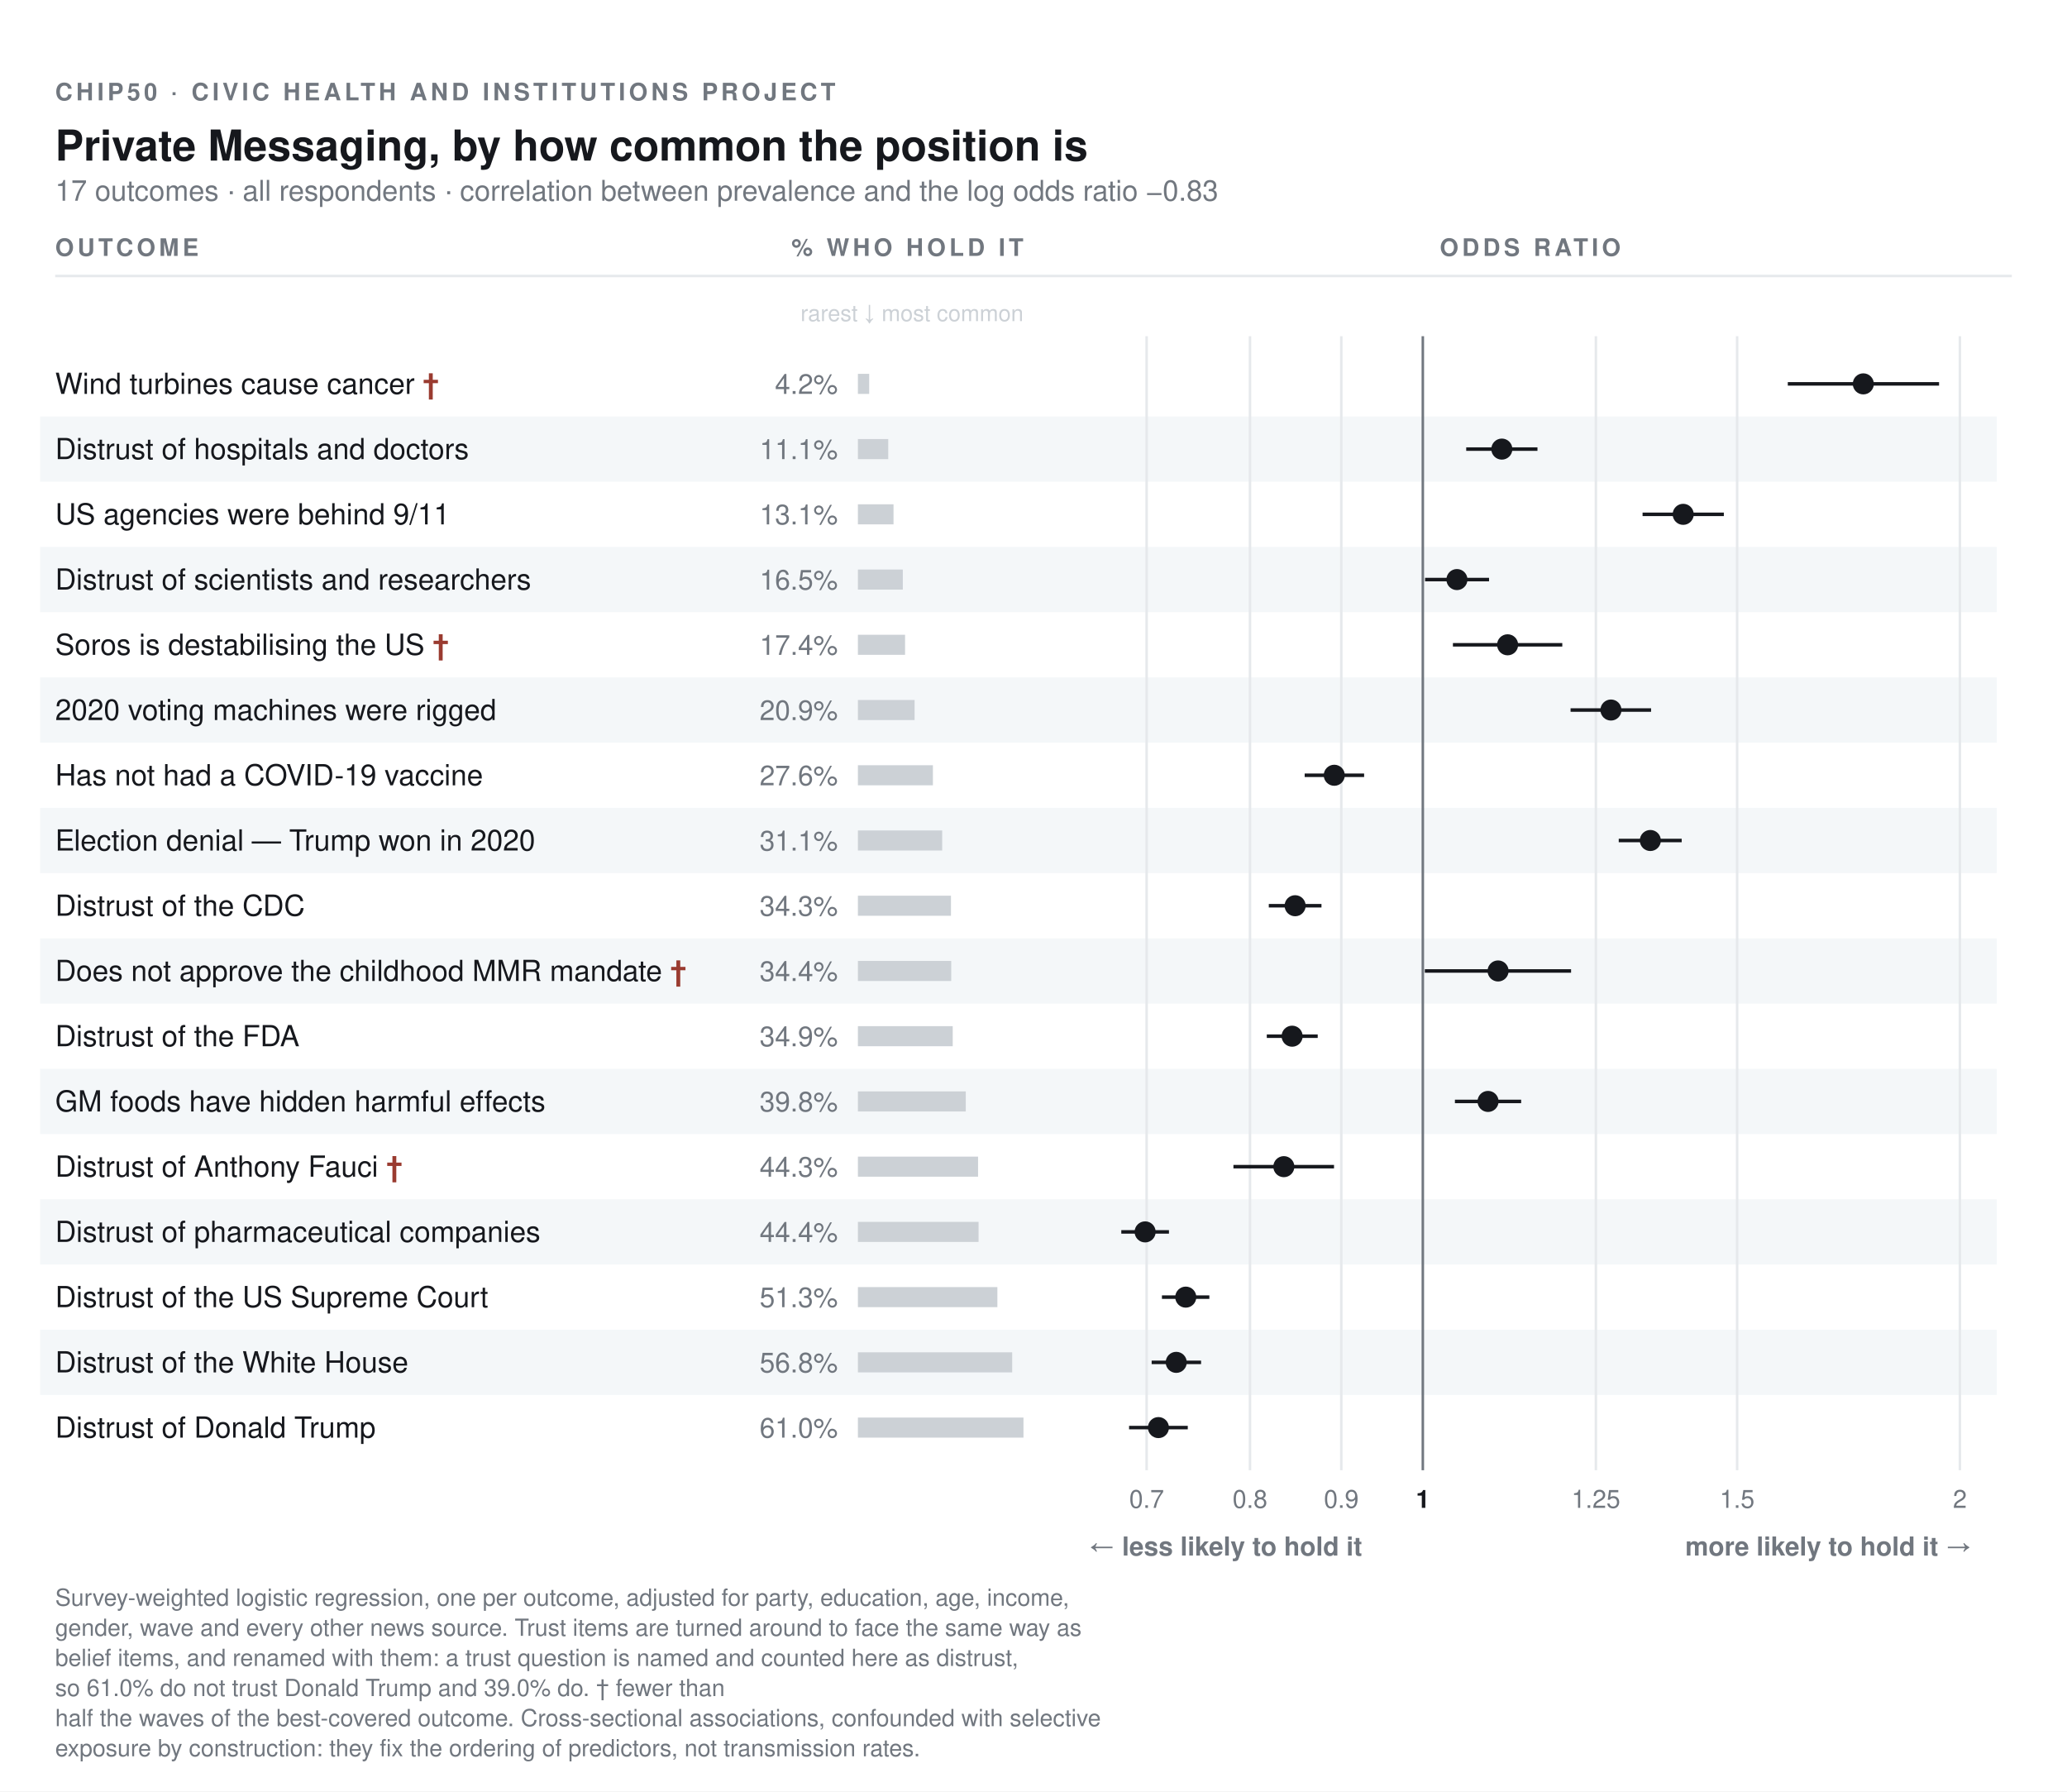
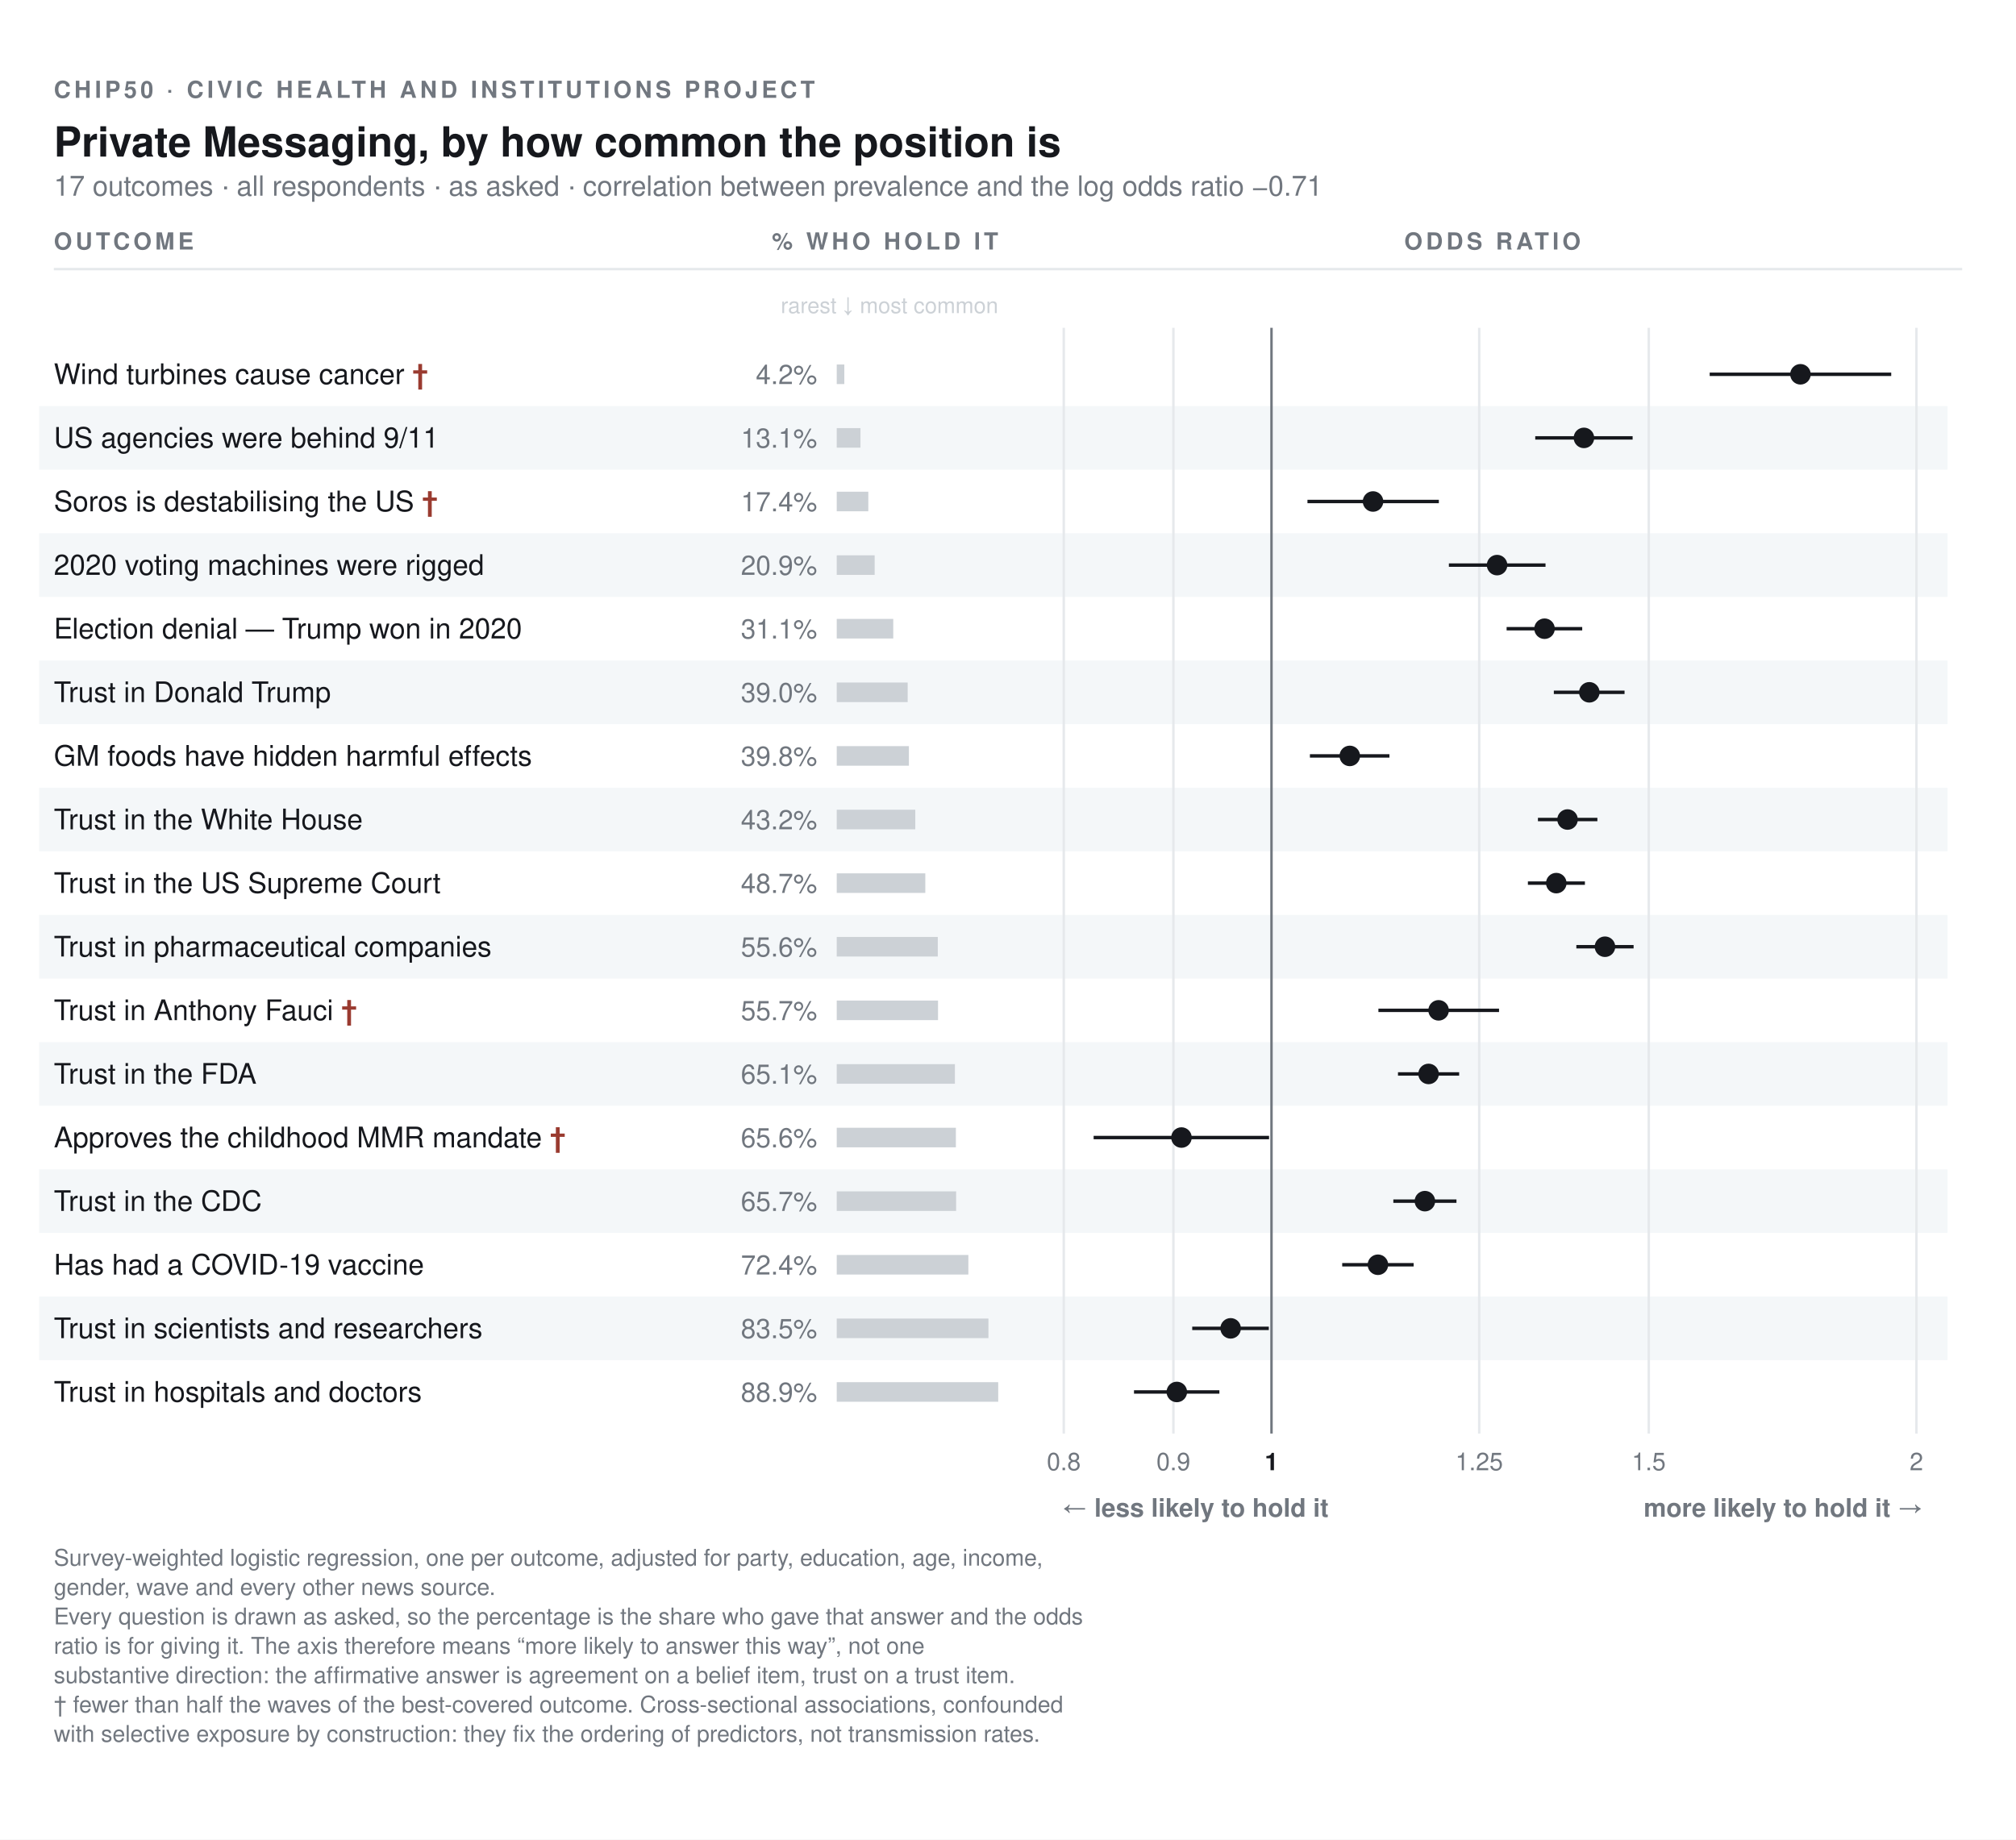
- <svg xmlns="http://www.w3.org/2000/svg" width="824" height="714" viewBox="0 0 824 714" font-family="Helvetica Neue,Helvetica,Arial">
-   <rect width="824" height="714" fill="#fff" />
+ <svg xmlns="http://www.w3.org/2000/svg" width="824" height="752" viewBox="0 0 824 752" font-family="Helvetica Neue,Helvetica,Arial">
+   <rect width="824" height="752" fill="#fff" />
  <g transform="translate(22,22)">
    <text x="0" y="18" fill="#71777f" font-size="9.6" font-weight="700" letter-spacing="1.4">CHIP50 · CIVIC HEALTH AND INSTITUTIONS PROJECT</text>
    <text x="0" y="42" fill="#16181d" font-size="17" font-weight="700">Private Messaging, by how common the position is</text>
-     <text x="0" y="58" fill="#71777f" font-size="11.4">17 outcomes · all respondents · correlation between prevalence and the log odds ratio −0.83</text>
+     <text x="0" y="58" fill="#71777f" font-size="11.4">17 outcomes · all respondents · as asked · correlation between prevalence and the log odds ratio −0.71</text>
    <text x="0" y="80" fill="#71777f" font-size="9.6" font-weight="700" letter-spacing="1.4">OUTCOME</text>
    <text x="386" y="80" fill="#71777f" font-size="9.6" font-weight="700" letter-spacing="1.4" text-anchor="end">% WHO HOLD IT</text>
    <text x="588.0" y="80" fill="#71777f" font-size="9.6" font-weight="700" letter-spacing="1.4" text-anchor="middle">ODDS RATIO</text>
    <line x1="0" y1="88" x2="780" y2="88" stroke="#e6e9ec" />
    <text x="386" y="106" fill="#ccd1d6" font-size="9" text-anchor="end">rarest ↓ most common</text>
    <rect x="-6" y="144" width="780" height="26" fill="#f4f7f9" />
    <rect x="-6" y="196" width="780" height="26" fill="#f4f7f9" />
    <rect x="-6" y="248" width="780" height="26" fill="#f4f7f9" />
    <rect x="-6" y="300" width="780" height="26" fill="#f4f7f9" />
    <rect x="-6" y="352" width="780" height="26" fill="#f4f7f9" />
    <rect x="-6" y="404" width="780" height="26" fill="#f4f7f9" />
    <rect x="-6" y="456" width="780" height="26" fill="#f4f7f9" />
    <rect x="-6" y="508" width="780" height="26" fill="#f4f7f9" />
-     <line x1="435.1" y1="112" x2="435.1" y2="564" stroke="#e6e9ec" />
-     <text x="435.1" y="579" fill="#71777f" font-size="10" font-weight="400" text-anchor="middle">0.7</text>
-     <line x1="476.3" y1="112" x2="476.3" y2="564" stroke="#e6e9ec" />
-     <text x="476.3" y="579" fill="#71777f" font-size="10" font-weight="400" text-anchor="middle">0.8</text>
-     <line x1="512.7" y1="112" x2="512.7" y2="564" stroke="#e6e9ec" />
-     <text x="512.7" y="579" fill="#71777f" font-size="10" font-weight="400" text-anchor="middle">0.9</text>
-     <line x1="545.2" y1="112" x2="545.2" y2="564" stroke="#71777f" />
-     <text x="545.2" y="579" fill="#16181d" font-size="10" font-weight="600" text-anchor="middle">1</text>
-     <line x1="614.2" y1="112" x2="614.2" y2="564" stroke="#e6e9ec" />
-     <text x="614.2" y="579" fill="#71777f" font-size="10" font-weight="400" text-anchor="middle">1.25</text>
-     <line x1="670.5" y1="112" x2="670.5" y2="564" stroke="#e6e9ec" />
-     <text x="670.5" y="579" fill="#71777f" font-size="10" font-weight="400" text-anchor="middle">1.5</text>
-     <line x1="759.3" y1="112" x2="759.3" y2="564" stroke="#e6e9ec" />
-     <text x="759.3" y="579" fill="#71777f" font-size="10" font-weight="400" text-anchor="middle">2</text>
+     <line x1="412.8" y1="112" x2="412.8" y2="564" stroke="#e6e9ec" />
+     <text x="412.8" y="579" fill="#71777f" font-size="10" font-weight="400" text-anchor="middle">0.8</text>
+     <line x1="457.6" y1="112" x2="457.6" y2="564" stroke="#e6e9ec" />
+     <text x="457.6" y="579" fill="#71777f" font-size="10" font-weight="400" text-anchor="middle">0.9</text>
+     <line x1="497.7" y1="112" x2="497.7" y2="564" stroke="#71777f" />
+     <text x="497.7" y="579" fill="#16181d" font-size="10" font-weight="600" text-anchor="middle">1</text>
+     <line x1="582.6" y1="112" x2="582.6" y2="564" stroke="#e6e9ec" />
+     <text x="582.6" y="579" fill="#71777f" font-size="10" font-weight="400" text-anchor="middle">1.25</text>
+     <line x1="651.9" y1="112" x2="651.9" y2="564" stroke="#e6e9ec" />
+     <text x="651.9" y="579" fill="#71777f" font-size="10" font-weight="400" text-anchor="middle">1.5</text>
+     <line x1="761.3" y1="112" x2="761.3" y2="564" stroke="#e6e9ec" />
+     <text x="761.3" y="579" fill="#71777f" font-size="10" font-weight="400" text-anchor="middle">2</text>
    <text x="0" y="135.0" fill="#16181d" font-size="11.6">Wind turbines cause cancer <tspan fill="#9a3b30" font-weight="700">†</tspan>
    </text>
    <text x="312" y="135.0" fill="#71777f" font-size="11" text-anchor="end">4.2%</text>
-     <rect x="320" y="127.0" width="4.5" height="8" fill="#ccd1d6" />
-     <line x1="690.7" y1="131.0" x2="751.0" y2="131.0" stroke="#16181d" stroke-width="1.4" />
-     <circle cx="720.8" cy="131.0" r="4.2" fill="#16181d" />
-     <text x="0" y="161.0" fill="#16181d" font-size="11.6">Distrust of hospitals and doctors</text>
-     <text x="312" y="161.0" fill="#71777f" font-size="11" text-anchor="end">11.1%</text>
-     <rect x="320" y="153.0" width="12.1" height="8" fill="#ccd1d6" />
-     <line x1="562.5" y1="157.0" x2="590.9" y2="157.0" stroke="#16181d" stroke-width="1.4" />
-     <circle cx="576.7" cy="157.0" r="4.2" fill="#16181d" />
-     <text x="0" y="187.0" fill="#16181d" font-size="11.6">US agencies were behind 9/11</text>
-     <text x="312" y="187.0" fill="#71777f" font-size="11" text-anchor="end">13.1%</text>
-     <rect x="320" y="179.0" width="14.2" height="8" fill="#ccd1d6" />
-     <line x1="632.8" y1="183.0" x2="665.2" y2="183.0" stroke="#16181d" stroke-width="1.4" />
-     <circle cx="649.0" cy="183.0" r="4.2" fill="#16181d" />
-     <text x="0" y="213.0" fill="#16181d" font-size="11.6">Distrust of scientists and researchers</text>
-     <text x="312" y="213.0" fill="#71777f" font-size="11" text-anchor="end">16.5%</text>
-     <rect x="320" y="205.0" width="17.9" height="8" fill="#ccd1d6" />
-     <line x1="546.1" y1="209.0" x2="571.6" y2="209.0" stroke="#16181d" stroke-width="1.4" />
-     <circle cx="558.8" cy="209.0" r="4.2" fill="#16181d" />
-     <text x="0" y="239.0" fill="#16181d" font-size="11.6">Soros is destabilising the US <tspan fill="#9a3b30" font-weight="700">†</tspan>
+     <rect x="320" y="127.0" width="3.1" height="8" fill="#ccd1d6" />
+     <line x1="676.8" y1="131.0" x2="751.0" y2="131.0" stroke="#16181d" stroke-width="1.4" />
+     <circle cx="713.9" cy="131.0" r="4.2" fill="#16181d" />
+     <text x="0" y="161.0" fill="#16181d" font-size="11.6">US agencies were behind 9/11</text>
+     <text x="312" y="161.0" fill="#71777f" font-size="11" text-anchor="end">13.1%</text>
+     <rect x="320" y="153.0" width="9.7" height="8" fill="#ccd1d6" />
+     <line x1="605.5" y1="157.0" x2="645.3" y2="157.0" stroke="#16181d" stroke-width="1.4" />
+     <circle cx="625.4" cy="157.0" r="4.2" fill="#16181d" />
+     <text x="0" y="187.0" fill="#16181d" font-size="11.6">Soros is destabilising the US <tspan fill="#9a3b30" font-weight="700">†</tspan>
    </text>
-     <text x="312" y="239.0" fill="#71777f" font-size="11" text-anchor="end">17.4%</text>
-     <rect x="320" y="231.0" width="18.8" height="8" fill="#ccd1d6" />
-     <line x1="557.2" y1="235.0" x2="600.8" y2="235.0" stroke="#16181d" stroke-width="1.4" />
-     <circle cx="579.0" cy="235.0" r="4.2" fill="#16181d" />
-     <text x="0" y="265.0" fill="#16181d" font-size="11.6">2020 voting machines were rigged</text>
-     <text x="312" y="265.0" fill="#71777f" font-size="11" text-anchor="end">20.9%</text>
-     <rect x="320" y="257.0" width="22.6" height="8" fill="#ccd1d6" />
-     <line x1="604.1" y1="261.0" x2="636.2" y2="261.0" stroke="#16181d" stroke-width="1.4" />
-     <circle cx="620.2" cy="261.0" r="4.2" fill="#16181d" />
-     <text x="0" y="291.0" fill="#16181d" font-size="11.6">Has not had a COVID-19 vaccine</text>
-     <text x="312" y="291.0" fill="#71777f" font-size="11" text-anchor="end">27.6%</text>
-     <rect x="320" y="283.0" width="29.9" height="8" fill="#ccd1d6" />
-     <line x1="498.1" y1="287.0" x2="521.8" y2="287.0" stroke="#16181d" stroke-width="1.4" />
-     <circle cx="509.9" cy="287.0" r="4.2" fill="#16181d" />
-     <text x="0" y="317.0" fill="#16181d" font-size="11.6">Election denial — Trump won in 2020</text>
-     <text x="312" y="317.0" fill="#71777f" font-size="11" text-anchor="end">31.1%</text>
-     <rect x="320" y="309.0" width="33.6" height="8" fill="#ccd1d6" />
-     <line x1="623.3" y1="313.0" x2="648.4" y2="313.0" stroke="#16181d" stroke-width="1.4" />
-     <circle cx="635.9" cy="313.0" r="4.2" fill="#16181d" />
-     <text x="0" y="343.0" fill="#16181d" font-size="11.6">Distrust of the CDC</text>
-     <text x="312" y="343.0" fill="#71777f" font-size="11" text-anchor="end">34.3%</text>
-     <rect x="320" y="335.0" width="37.1" height="8" fill="#ccd1d6" />
-     <line x1="483.8" y1="339.0" x2="504.8" y2="339.0" stroke="#16181d" stroke-width="1.4" />
-     <circle cx="494.3" cy="339.0" r="4.2" fill="#16181d" />
-     <text x="0" y="369.0" fill="#16181d" font-size="11.6">Does not approve the childhood MMR mandate <tspan fill="#9a3b30" font-weight="700">†</tspan>
+     <text x="312" y="187.0" fill="#71777f" font-size="11" text-anchor="end">17.4%</text>
+     <rect x="320" y="179.0" width="12.9" height="8" fill="#ccd1d6" />
+     <line x1="512.4" y1="183.0" x2="566.1" y2="183.0" stroke="#16181d" stroke-width="1.4" />
+     <circle cx="539.2" cy="183.0" r="4.2" fill="#16181d" />
+     <text x="0" y="213.0" fill="#16181d" font-size="11.6">2020 voting machines were rigged</text>
+     <text x="312" y="213.0" fill="#71777f" font-size="11" text-anchor="end">20.9%</text>
+     <rect x="320" y="205.0" width="15.5" height="8" fill="#ccd1d6" />
+     <line x1="570.2" y1="209.0" x2="609.7" y2="209.0" stroke="#16181d" stroke-width="1.4" />
+     <circle cx="589.9" cy="209.0" r="4.2" fill="#16181d" />
+     <text x="0" y="239.0" fill="#16181d" font-size="11.6">Election denial — Trump won in 2020</text>
+     <text x="312" y="239.0" fill="#71777f" font-size="11" text-anchor="end">31.1%</text>
+     <rect x="320" y="231.0" width="23.1" height="8" fill="#ccd1d6" />
+     <line x1="593.8" y1="235.0" x2="624.7" y2="235.0" stroke="#16181d" stroke-width="1.4" />
+     <circle cx="609.3" cy="235.0" r="4.2" fill="#16181d" />
+     <text x="0" y="265.0" fill="#16181d" font-size="11.6">Trust in Donald Trump</text>
+     <text x="312" y="265.0" fill="#71777f" font-size="11" text-anchor="end">39.0%</text>
+     <rect x="320" y="257.0" width="29.0" height="8" fill="#ccd1d6" />
+     <line x1="613.1" y1="261.0" x2="642.0" y2="261.0" stroke="#16181d" stroke-width="1.4" />
+     <circle cx="627.6" cy="261.0" r="4.2" fill="#16181d" />
+     <text x="0" y="291.0" fill="#16181d" font-size="11.6">GM foods have hidden harmful effects</text>
+     <text x="312" y="291.0" fill="#71777f" font-size="11" text-anchor="end">39.8%</text>
+     <rect x="320" y="283.0" width="29.5" height="8" fill="#ccd1d6" />
+     <line x1="513.4" y1="287.0" x2="545.9" y2="287.0" stroke="#16181d" stroke-width="1.4" />
+     <circle cx="529.7" cy="287.0" r="4.2" fill="#16181d" />
+     <text x="0" y="317.0" fill="#16181d" font-size="11.6">Trust in the White House</text>
+     <text x="312" y="317.0" fill="#71777f" font-size="11" text-anchor="end">43.2%</text>
+     <rect x="320" y="309.0" width="32.1" height="8" fill="#ccd1d6" />
+     <line x1="606.6" y1="313.0" x2="630.9" y2="313.0" stroke="#16181d" stroke-width="1.4" />
+     <circle cx="618.7" cy="313.0" r="4.2" fill="#16181d" />
+     <text x="0" y="343.0" fill="#16181d" font-size="11.6">Trust in the US Supreme Court</text>
+     <text x="312" y="343.0" fill="#71777f" font-size="11" text-anchor="end">48.7%</text>
+     <rect x="320" y="335.0" width="36.2" height="8" fill="#ccd1d6" />
+     <line x1="602.5" y1="339.0" x2="625.8" y2="339.0" stroke="#16181d" stroke-width="1.4" />
+     <circle cx="614.1" cy="339.0" r="4.2" fill="#16181d" />
+     <text x="0" y="369.0" fill="#16181d" font-size="11.6">Trust in pharmaceutical companies</text>
+     <text x="312" y="369.0" fill="#71777f" font-size="11" text-anchor="end">55.6%</text>
+     <rect x="320" y="361.0" width="41.3" height="8" fill="#ccd1d6" />
+     <line x1="622.3" y1="365.0" x2="645.7" y2="365.0" stroke="#16181d" stroke-width="1.4" />
+     <circle cx="634.0" cy="365.0" r="4.2" fill="#16181d" />
+     <text x="0" y="395.0" fill="#16181d" font-size="11.6">Trust in Anthony Fauci <tspan fill="#9a3b30" font-weight="700">†</tspan>
    </text>
-     <text x="312" y="369.0" fill="#71777f" font-size="11" text-anchor="end">34.4%</text>
-     <rect x="320" y="361.0" width="37.2" height="8" fill="#ccd1d6" />
-     <line x1="546.0" y1="365.0" x2="604.3" y2="365.0" stroke="#16181d" stroke-width="1.4" />
-     <circle cx="575.2" cy="365.0" r="4.2" fill="#16181d" />
-     <text x="0" y="395.0" fill="#16181d" font-size="11.6">Distrust of the FDA</text>
-     <text x="312" y="395.0" fill="#71777f" font-size="11" text-anchor="end">34.9%</text>
-     <rect x="320" y="387.0" width="37.8" height="8" fill="#ccd1d6" />
-     <line x1="483.0" y1="391.0" x2="503.3" y2="391.0" stroke="#16181d" stroke-width="1.4" />
-     <circle cx="493.1" cy="391.0" r="4.2" fill="#16181d" />
-     <text x="0" y="421.0" fill="#16181d" font-size="11.6">GM foods have hidden harmful effects</text>
-     <text x="312" y="421.0" fill="#71777f" font-size="11" text-anchor="end">39.8%</text>
-     <rect x="320" y="413.0" width="43.0" height="8" fill="#ccd1d6" />
-     <line x1="558.0" y1="417.0" x2="584.4" y2="417.0" stroke="#16181d" stroke-width="1.4" />
-     <circle cx="571.2" cy="417.0" r="4.2" fill="#16181d" />
-     <text x="0" y="447.0" fill="#16181d" font-size="11.6">Distrust of Anthony Fauci <tspan fill="#9a3b30" font-weight="700">†</tspan>
+     <text x="312" y="395.0" fill="#71777f" font-size="11" text-anchor="end">55.7%</text>
+     <rect x="320" y="387.0" width="41.4" height="8" fill="#ccd1d6" />
+     <line x1="541.4" y1="391.0" x2="590.7" y2="391.0" stroke="#16181d" stroke-width="1.4" />
+     <circle cx="566.0" cy="391.0" r="4.2" fill="#16181d" />
+     <text x="0" y="421.0" fill="#16181d" font-size="11.6">Trust in the FDA</text>
+     <text x="312" y="421.0" fill="#71777f" font-size="11" text-anchor="end">65.1%</text>
+     <rect x="320" y="413.0" width="48.3" height="8" fill="#ccd1d6" />
+     <line x1="549.4" y1="417.0" x2="574.4" y2="417.0" stroke="#16181d" stroke-width="1.4" />
+     <circle cx="561.9" cy="417.0" r="4.2" fill="#16181d" />
+     <text x="0" y="447.0" fill="#16181d" font-size="11.6">Approves the childhood MMR mandate <tspan fill="#9a3b30" font-weight="700">†</tspan>
    </text>
-     <text x="312" y="447.0" fill="#71777f" font-size="11" text-anchor="end">44.3%</text>
-     <rect x="320" y="439.0" width="47.9" height="8" fill="#ccd1d6" />
-     <line x1="469.7" y1="443.0" x2="509.8" y2="443.0" stroke="#16181d" stroke-width="1.4" />
-     <circle cx="489.8" cy="443.0" r="4.2" fill="#16181d" />
-     <text x="0" y="473.0" fill="#16181d" font-size="11.6">Distrust of pharmaceutical companies</text>
-     <text x="312" y="473.0" fill="#71777f" font-size="11" text-anchor="end">44.4%</text>
-     <rect x="320" y="465.0" width="48.1" height="8" fill="#ccd1d6" />
-     <line x1="425.0" y1="469.0" x2="444.0" y2="469.0" stroke="#16181d" stroke-width="1.4" />
-     <circle cx="434.5" cy="469.0" r="4.2" fill="#16181d" />
-     <text x="0" y="499.0" fill="#16181d" font-size="11.6">Distrust of the US Supreme Court</text>
-     <text x="312" y="499.0" fill="#71777f" font-size="11" text-anchor="end">51.3%</text>
-     <rect x="320" y="491.0" width="55.6" height="8" fill="#ccd1d6" />
-     <line x1="441.2" y1="495.0" x2="460.1" y2="495.0" stroke="#16181d" stroke-width="1.4" />
-     <circle cx="450.7" cy="495.0" r="4.2" fill="#16181d" />
-     <text x="0" y="525.0" fill="#16181d" font-size="11.6">Distrust of the White House</text>
-     <text x="312" y="525.0" fill="#71777f" font-size="11" text-anchor="end">56.8%</text>
-     <rect x="320" y="517.0" width="61.5" height="8" fill="#ccd1d6" />
-     <line x1="437.1" y1="521.0" x2="456.8" y2="521.0" stroke="#16181d" stroke-width="1.4" />
-     <circle cx="446.9" cy="521.0" r="4.2" fill="#16181d" />
-     <text x="0" y="551.0" fill="#16181d" font-size="11.6">Distrust of Donald Trump</text>
-     <text x="312" y="551.0" fill="#71777f" font-size="11" text-anchor="end">61.0%</text>
+     <text x="312" y="447.0" fill="#71777f" font-size="11" text-anchor="end">65.6%</text>
+     <rect x="320" y="439.0" width="48.7" height="8" fill="#ccd1d6" />
+     <line x1="425.0" y1="443.0" x2="496.7" y2="443.0" stroke="#16181d" stroke-width="1.4" />
+     <circle cx="460.9" cy="443.0" r="4.2" fill="#16181d" />
+     <text x="0" y="473.0" fill="#16181d" font-size="11.6">Trust in the CDC</text>
+     <text x="312" y="473.0" fill="#71777f" font-size="11" text-anchor="end">65.7%</text>
+     <rect x="320" y="465.0" width="48.8" height="8" fill="#ccd1d6" />
+     <line x1="547.5" y1="469.0" x2="573.3" y2="469.0" stroke="#16181d" stroke-width="1.4" />
+     <circle cx="560.4" cy="469.0" r="4.2" fill="#16181d" />
+     <text x="0" y="499.0" fill="#16181d" font-size="11.6">Has had a COVID-19 vaccine</text>
+     <text x="312" y="499.0" fill="#71777f" font-size="11" text-anchor="end">72.4%</text>
+     <rect x="320" y="491.0" width="53.8" height="8" fill="#ccd1d6" />
+     <line x1="526.6" y1="495.0" x2="555.8" y2="495.0" stroke="#16181d" stroke-width="1.4" />
+     <circle cx="541.2" cy="495.0" r="4.2" fill="#16181d" />
+     <text x="0" y="525.0" fill="#16181d" font-size="11.6">Trust in scientists and researchers</text>
+     <text x="312" y="525.0" fill="#71777f" font-size="11" text-anchor="end">83.5%</text>
+     <rect x="320" y="517.0" width="62.0" height="8" fill="#ccd1d6" />
+     <line x1="465.3" y1="521.0" x2="496.6" y2="521.0" stroke="#16181d" stroke-width="1.4" />
+     <circle cx="481.0" cy="521.0" r="4.2" fill="#16181d" />
+     <text x="0" y="551.0" fill="#16181d" font-size="11.6">Trust in hospitals and doctors</text>
+     <text x="312" y="551.0" fill="#71777f" font-size="11" text-anchor="end">88.9%</text>
    <rect x="320" y="543.0" width="66.0" height="8" fill="#ccd1d6" />
-     <line x1="428.1" y1="547.0" x2="451.5" y2="547.0" stroke="#16181d" stroke-width="1.4" />
-     <circle cx="439.8" cy="547.0" r="4.2" fill="#16181d" />
+     <line x1="441.5" y1="547.0" x2="476.4" y2="547.0" stroke="#16181d" stroke-width="1.4" />
+     <circle cx="459.0" cy="547.0" r="4.2" fill="#16181d" />
    <text x="412" y="598" fill="#71777f" font-size="10.4" font-weight="600">← less likely to hold it</text>
    <text x="764" y="598" fill="#71777f" font-size="10.4" font-weight="600" text-anchor="end">more likely to hold it →</text>
    <text x="0" y="618" fill="#71777f" font-size="9.4">Survey-weighted logistic regression, one per outcome, adjusted for party, education, age, income,</text>
-     <text x="0" y="630" fill="#71777f" font-size="9.4">gender, wave and every other news source. Trust items are turned around to face the same way as</text>
-     <text x="0" y="642" fill="#71777f" font-size="9.4">belief items, and renamed with them: a trust question is named and counted here as distrust,</text>
-     <text x="0" y="654" fill="#71777f" font-size="9.4">so 61.0% do not trust Donald Trump and 39.0% do. † fewer than</text>
-     <text x="0" y="666" fill="#71777f" font-size="9.4">half the waves of the best-covered outcome. Cross-sectional associations, confounded with selective</text>
-     <text x="0" y="678" fill="#71777f" font-size="9.4">exposure by construction: they fix the ordering of predictors, not transmission rates.</text>
+     <text x="0" y="630" fill="#71777f" font-size="9.4">gender, wave and every other news source.</text>
+     <text x="0" y="642" fill="#71777f" font-size="9.4">Every question is drawn as asked, so the percentage is the share who gave that answer and the odds</text>
+     <text x="0" y="654" fill="#71777f" font-size="9.4">ratio is for giving it. The axis therefore means “more likely to answer this way”, not one</text>
+     <text x="0" y="666" fill="#71777f" font-size="9.4">substantive direction: the affirmative answer is agreement on a belief item, trust on a trust item.</text>
+     <text x="0" y="678" fill="#71777f" font-size="9.4">† fewer than half the waves of the best-covered outcome. Cross-sectional associations, confounded</text>
+     <text x="0" y="690" fill="#71777f" font-size="9.4">with selective exposure by construction: they fix the ordering of predictors, not transmission rates.</text>
  </g>
</svg>
